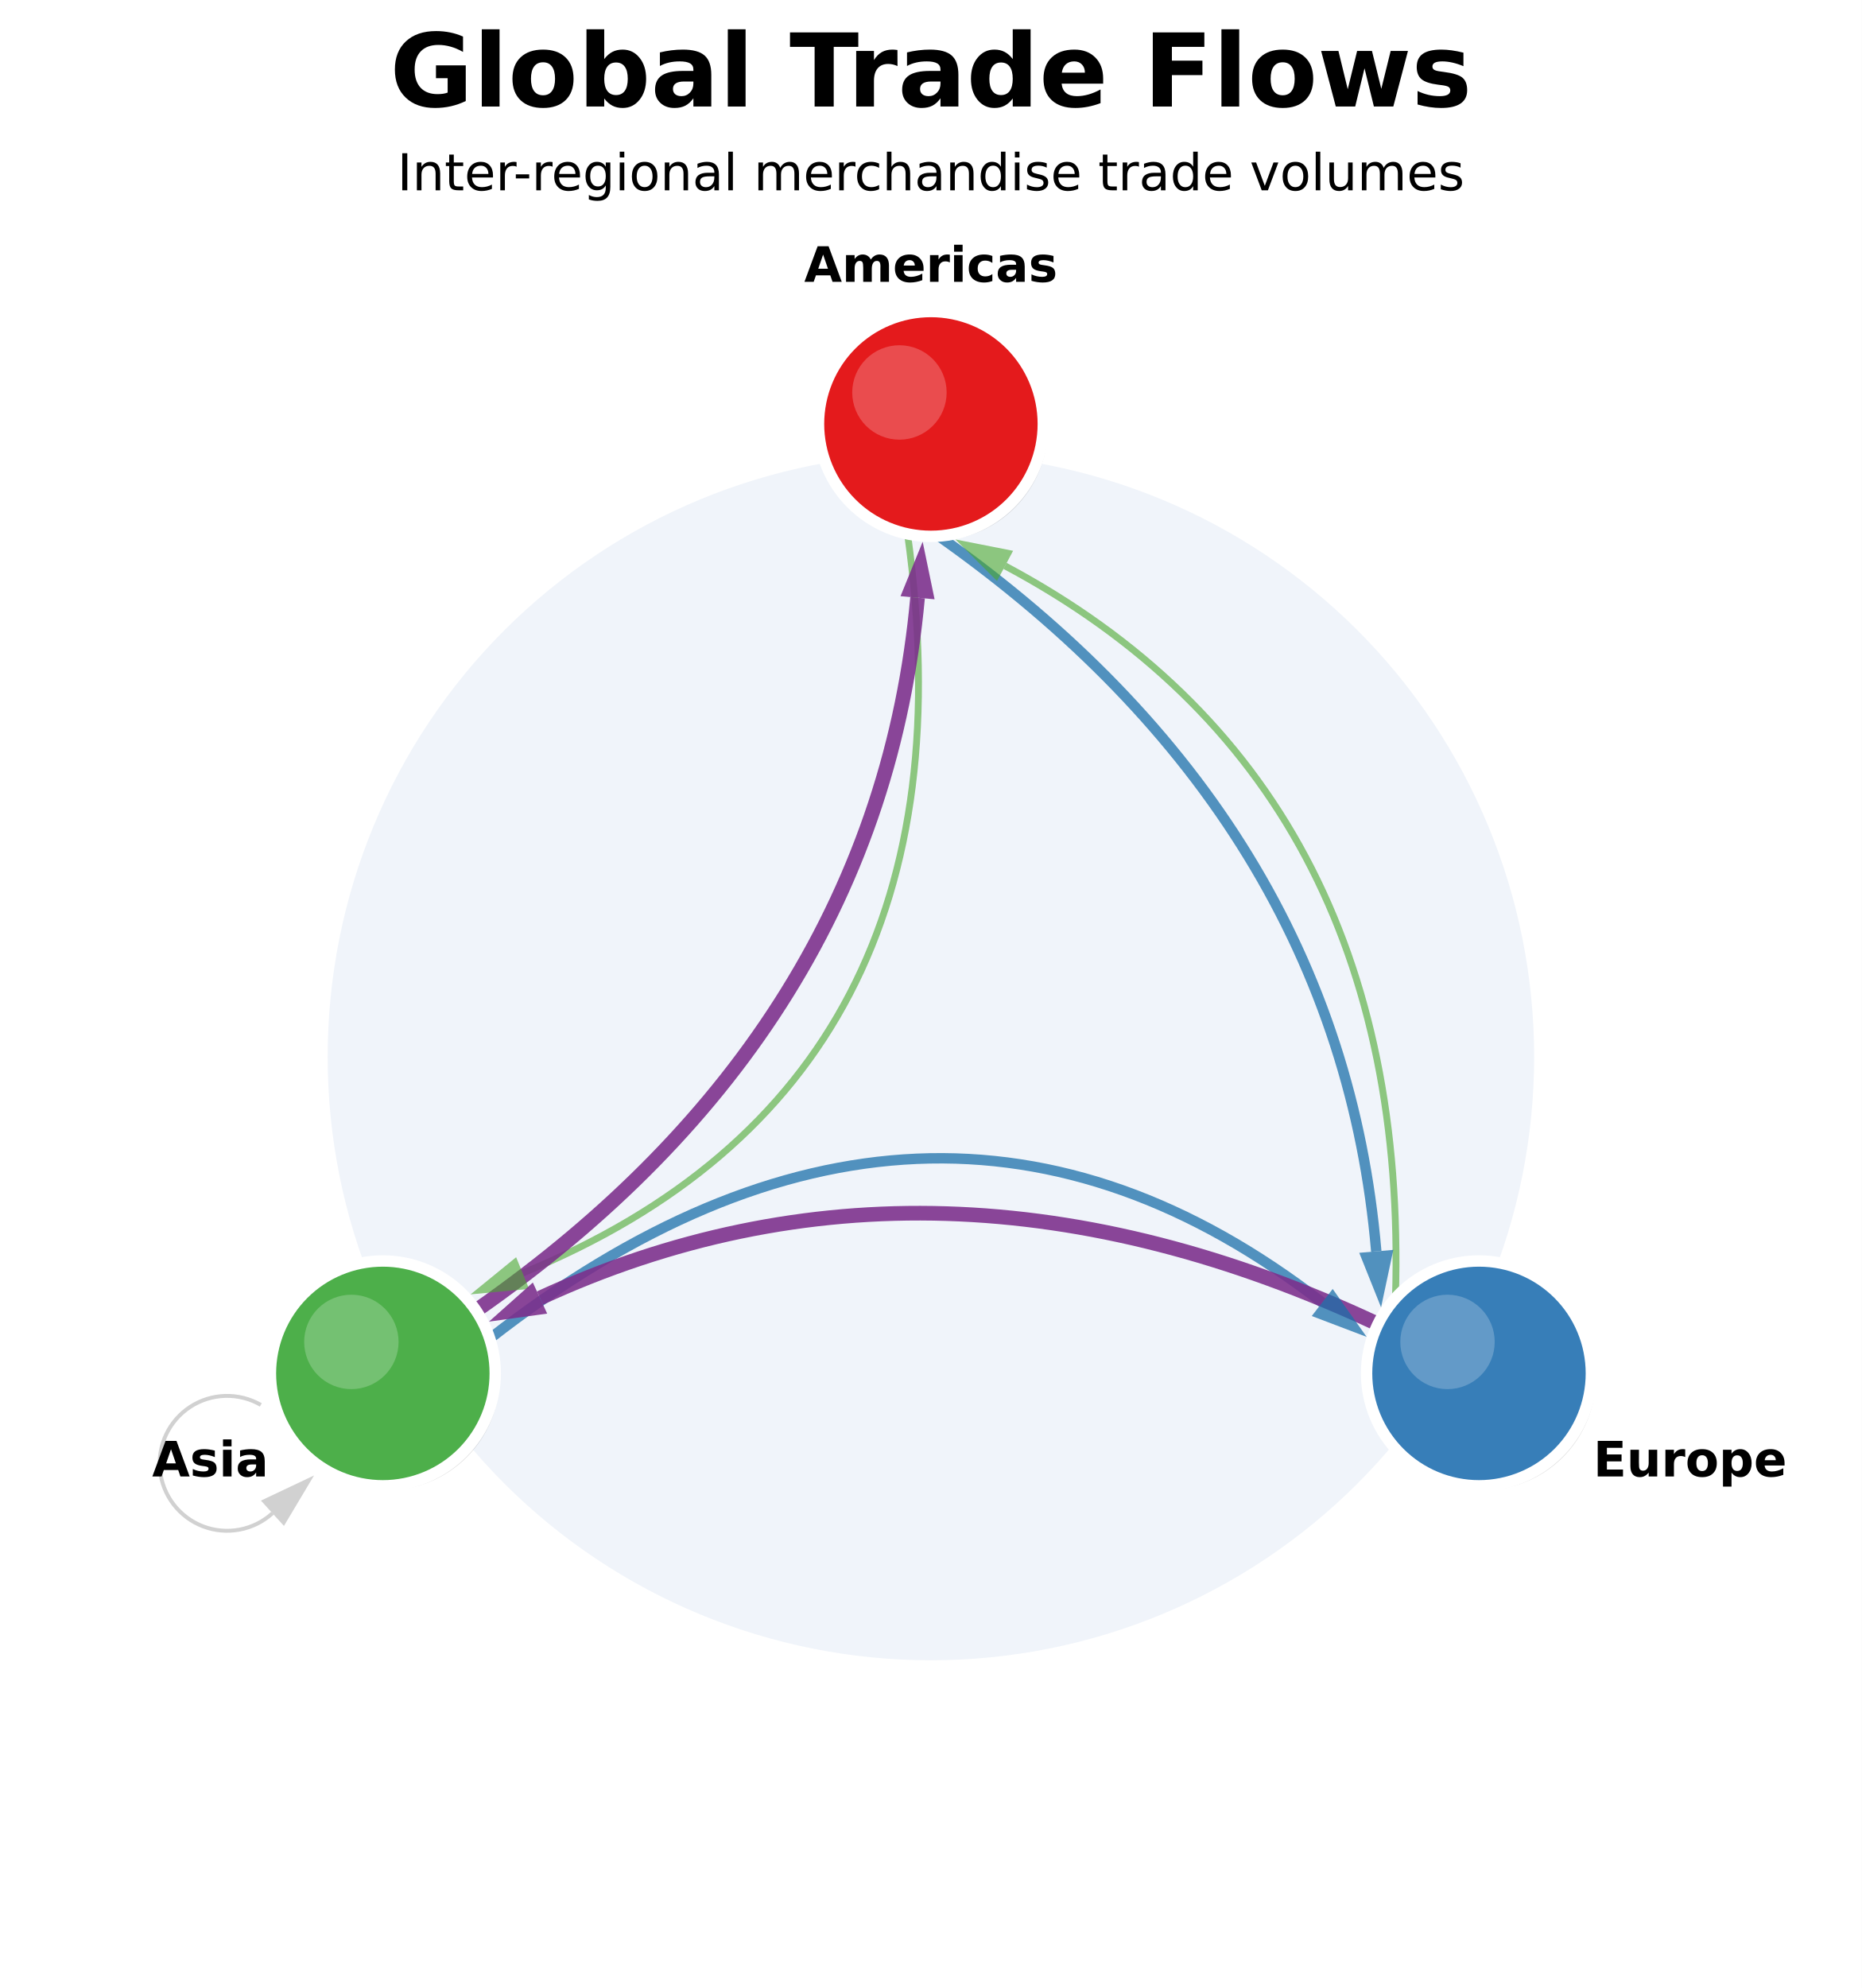
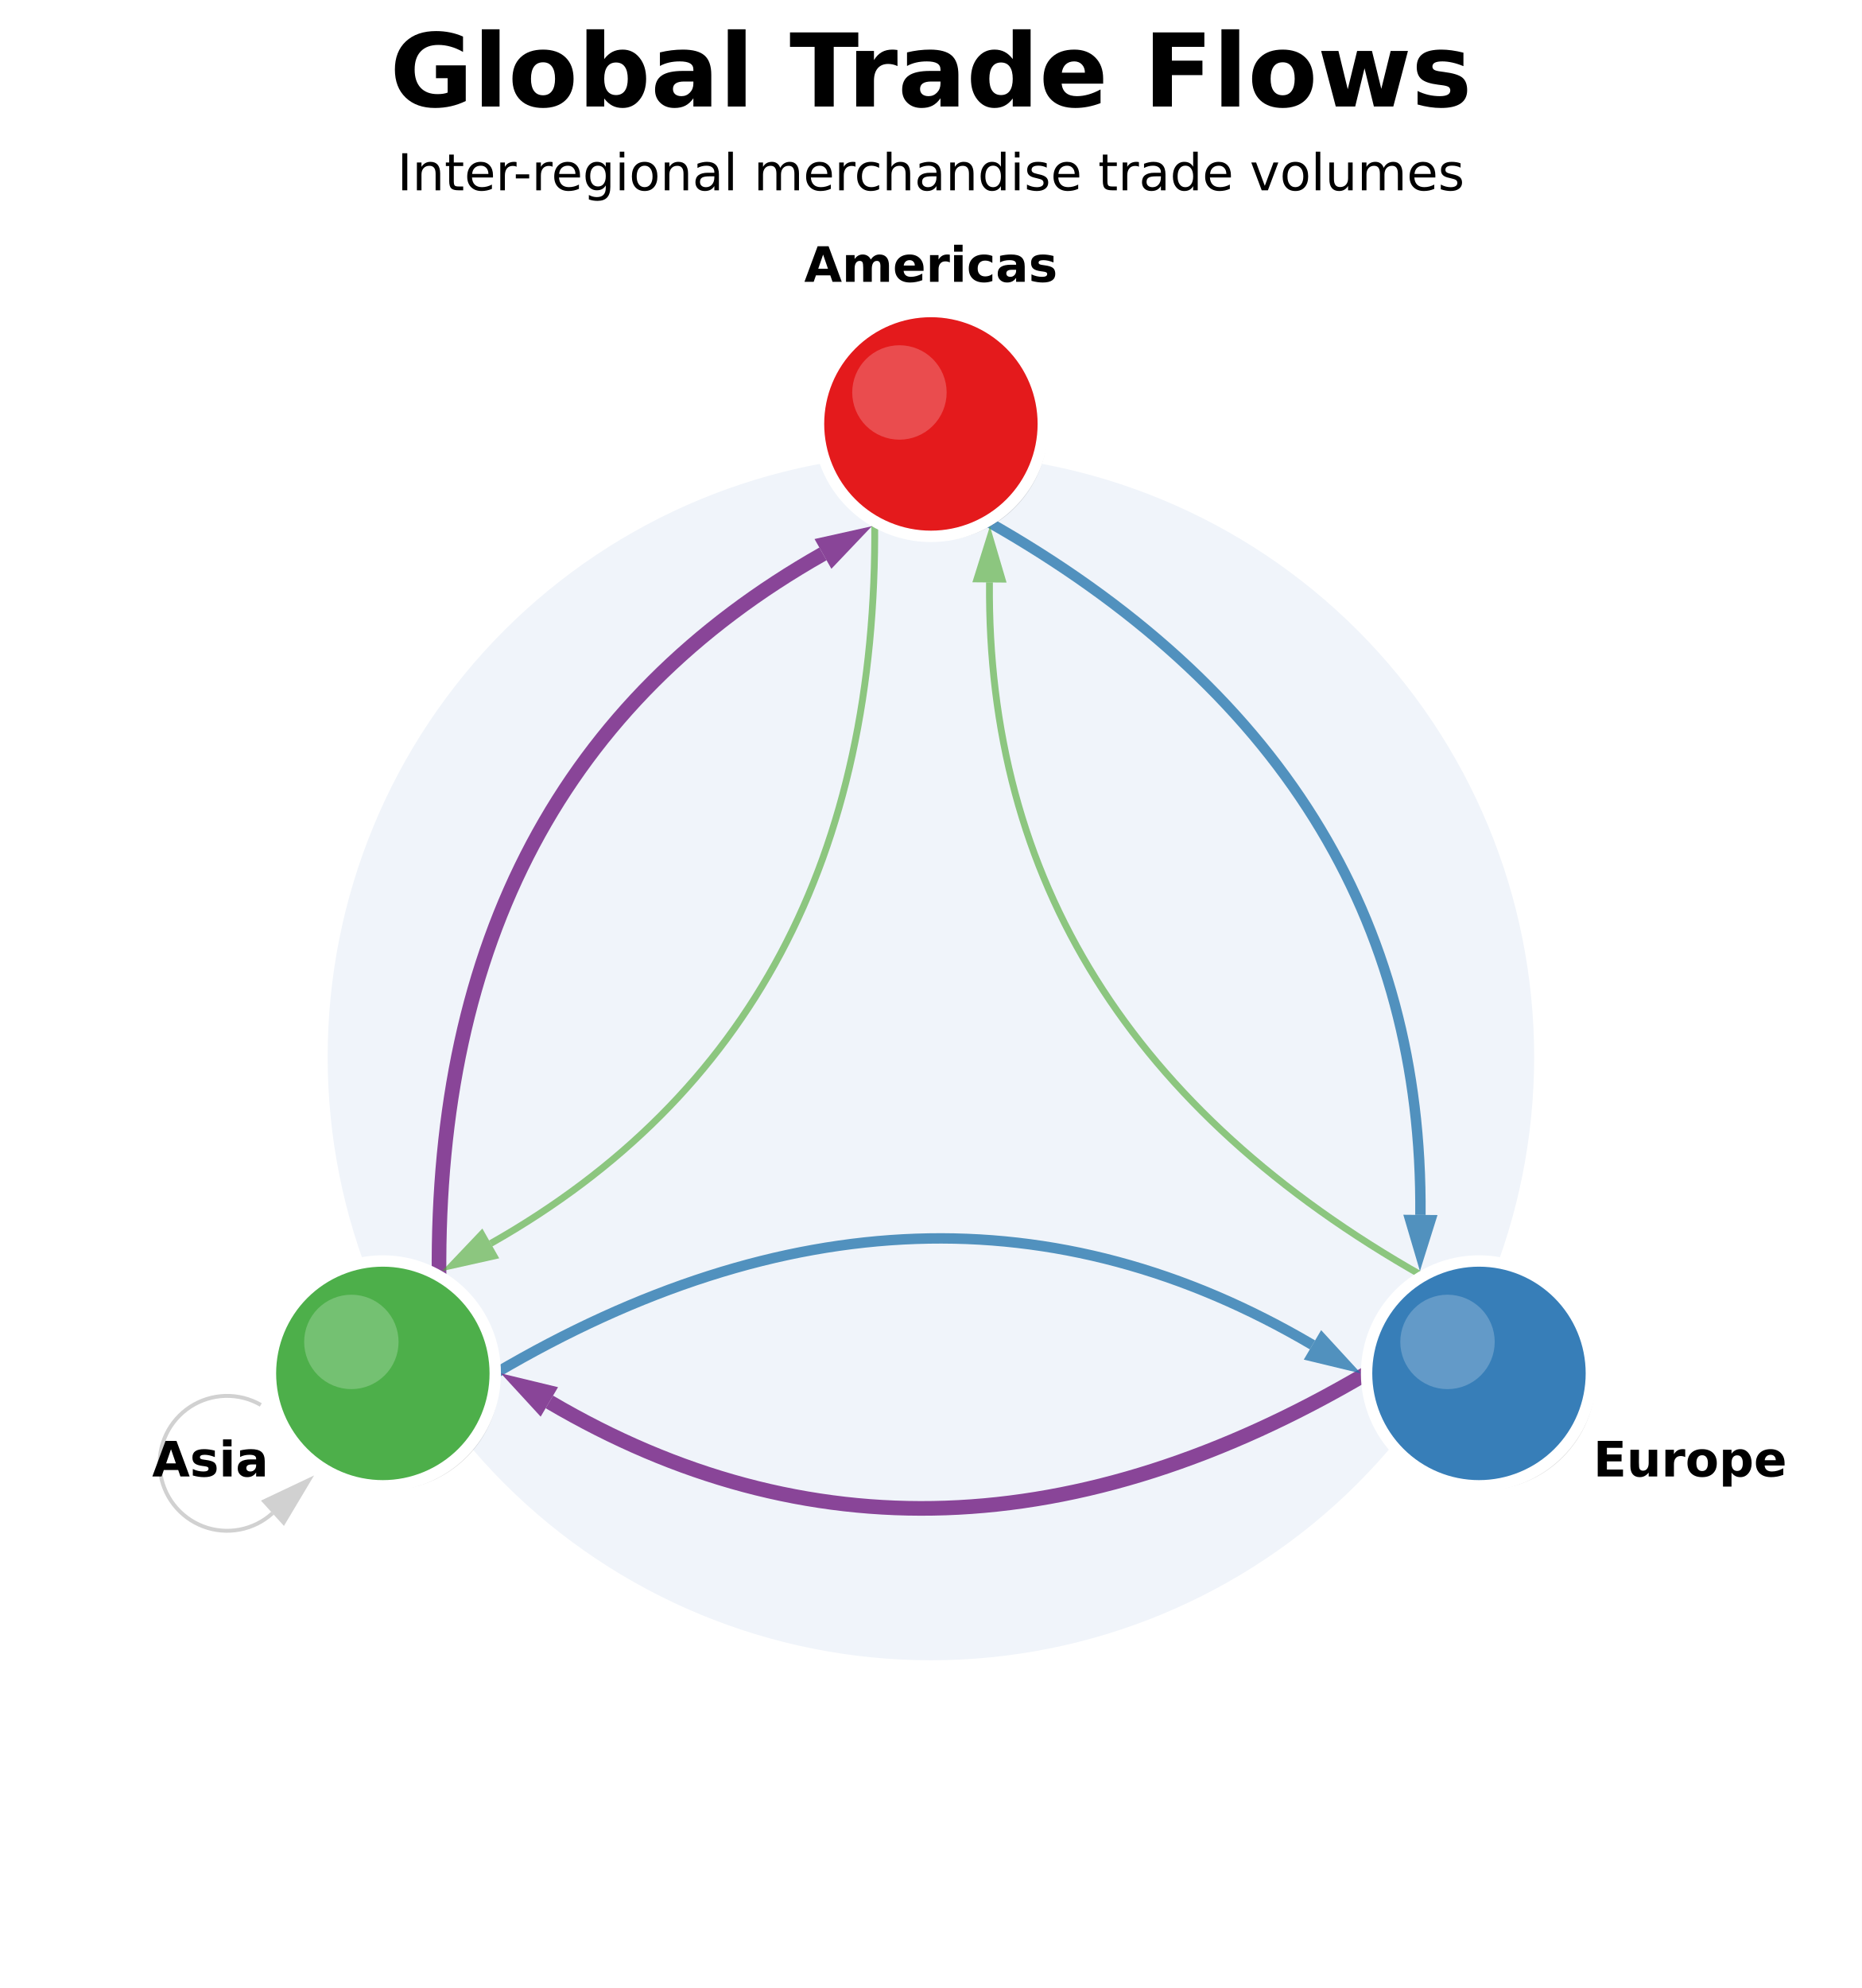
<svg xmlns="http://www.w3.org/2000/svg" xmlns:xlink="http://www.w3.org/1999/xlink" width="457.92pt" height="488.861pt" viewBox="0 0 457.92 488.861" version="1.1">
  <defs>
    <style type="text/css">*{stroke-linejoin: round; stroke-linecap: butt}</style>
  </defs>
  <g id="figure_1">
    <g id="patch_1">
      <path d="M 0 488.861  L 457.92 488.861  L 457.92 0  L 0 0  z " style="fill: #ffffff" />
    </g>
    <g id="axes_1">
      <g id="patch_2">
-         <path d="M 228.96 407.771  C 268.176 407.771 305.79 392.19 333.52 364.461  C 361.25 336.731 376.83 299.116 376.83 259.901  C 376.83 220.685 361.25 183.07 333.52 155.341  C 305.79 127.611 268.176 112.031 228.96 112.031  C 189.744 112.031 152.13 127.611 124.4 155.341  C 96.67 183.07 81.09 220.685 81.09 259.901  C 81.09 299.116 96.67 336.731 124.4 364.461  C 152.13 392.19 189.744 407.771 228.96 407.771  z " clip-path="url(#p1d2a68d2af)" style="fill: #f0f4fa; stroke: #f0f4fa; stroke-linejoin: miter" />
+         <path d="M 228.96 407.771  C 268.176 407.771 305.79 392.19 333.52 364.461  C 361.25 336.731 376.83 299.116 376.83 259.901  C 376.83 220.685 361.25 183.07 333.52 155.341  C 305.79 127.611 268.176 112.031 228.96 112.031  C 189.744 112.031 152.13 127.611 124.4 155.341  C 96.67 183.07 81.09 220.685 81.09 259.901  C 81.09 299.116 96.67 336.731 124.4 364.461  C 152.13 392.19 189.744 407.771 228.96 407.771  z " clip-path="url(#p58f96eb595)" style="fill: #f0f4fa; stroke: #f0f4fa; stroke-linejoin: miter" />
      </g>
      <g id="patch_3">
-         <path d="M 223.212 131.289  Q 242.137 266.545 128.537 313.055  " clip-path="url(#p1d2a68d2af)" style="fill: none; opacity: 0.6; stroke: #49a62d; stroke-width: 1.68; stroke-linejoin: miter" />
+         <path d="M 107.983 313.786  Q 106.927 190.253 202.408 136.21  " clip-path="url(#p58f96eb595)" style="fill: none; opacity: 0.88; stroke: #7b2d8b; stroke-width: 3.6; stroke-linejoin: miter" />
      </g>
      <g id="patch_4">
-         <path d="M 343.215 319.229  Q 347.041 192.34 247.198 139.157  " clip-path="url(#p1d2a68d2af)" style="fill: none; opacity: 0.6; stroke: #49a62d; stroke-width: 1.68; stroke-linejoin: miter" />
+         <path d="M 336.114 337.727  Q 229.66 400.409 135.117 344.74  " clip-path="url(#p58f96eb595)" style="fill: none; opacity: 0.88; stroke: #7b2d8b; stroke-width: 3.6; stroke-linejoin: miter" />
      </g>
      <g id="patch_5">
-         <path d="M 120.453 329.184  Q 228.126 245.167 325.204 320.292  " clip-path="url(#p1d2a68d2af)" style="fill: none; opacity: 0.74; stroke: #1a6fa8; stroke-width: 2.56; stroke-linejoin: miter" />
+         <path d="M 242.782 128.189  Q 350.293 189.04 349.355 298.751  " clip-path="url(#p58f96eb595)" style="fill: none; opacity: 0.74; stroke: #1a6fa8; stroke-width: 2.56; stroke-linejoin: miter" />
      </g>
      <g id="patch_6">
-         <path d="M 230.888 131.826  Q 329.38 201.361 338.499 307.713  " clip-path="url(#p1d2a68d2af)" style="fill: none; opacity: 0.74; stroke: #1a6fa8; stroke-width: 2.56; stroke-linejoin: miter" />
+         <path d="M 121.806 337.727  Q 228.26 275.045 322.803 330.714  " clip-path="url(#p58f96eb595)" style="fill: none; opacity: 0.74; stroke: #1a6fa8; stroke-width: 2.56; stroke-linejoin: miter" />
      </g>
      <g id="patch_7">
-         <path d="M 338.912 325.608  Q 229.732 274.466 132.816 319.202  " clip-path="url(#p1d2a68d2af)" style="fill: none; opacity: 0.88; stroke: #7b2d8b; stroke-width: 3.6; stroke-linejoin: miter" />
+         <path d="M 349.937 313.786  Q 242.426 252.935 243.364 143.224  " clip-path="url(#p58f96eb595)" style="fill: none; opacity: 0.6; stroke: #49a62d; stroke-width: 1.68; stroke-linejoin: miter" />
      </g>
      <g id="patch_8">
-         <path d="M 117.079 322.268  Q 215.96 253.286 225.676 146.987  " clip-path="url(#p1d2a68d2af)" style="fill: none; opacity: 0.88; stroke: #7b2d8b; stroke-width: 3.6; stroke-linejoin: miter" />
+         <path d="M 215.138 128.189  Q 216.194 251.722 120.713 305.765  " clip-path="url(#p58f96eb595)" style="fill: none; opacity: 0.6; stroke: #49a62d; stroke-width: 1.68; stroke-linejoin: miter" />
      </g>
      <g id="patch_9">
-         <path d="M 230.042 132.975  C 237.373 132.975 244.405 130.062 249.59 124.878  C 254.774 119.693 257.687 112.661 257.687 105.33  C 257.687 97.998 254.774 90.966 249.59 85.782  C 244.405 80.598 237.373 77.685 230.042 77.685  C 222.71 77.685 215.678 80.598 210.494 85.782  C 205.31 90.966 202.397 97.998 202.397 105.33  C 202.397 112.661 205.31 119.693 210.494 124.878  C 215.678 130.062 222.71 132.975 230.042 132.975  z " clip-path="url(#p1d2a68d2af)" style="fill-opacity: 0.133" />
+         <path d="M 230.042 132.975  C 237.373 132.975 244.405 130.062 249.59 124.878  C 254.774 119.693 257.687 112.661 257.687 105.33  C 257.687 97.998 254.774 90.966 249.59 85.782  C 244.405 80.598 237.373 77.685 230.042 77.685  C 222.71 77.685 215.678 80.598 210.494 85.782  C 205.31 90.966 202.397 97.998 202.397 105.33  C 202.397 112.661 205.31 119.693 210.494 124.878  C 215.678 130.062 222.71 132.975 230.042 132.975  z " clip-path="url(#p58f96eb595)" style="fill-opacity: 0.133" />
      </g>
      <g id="patch_10">
-         <path d="M 364.841 366.454  C 372.172 366.454 379.205 363.541 384.389 358.357  C 389.573 353.172 392.486 346.14 392.486 338.809  C 392.486 331.477 389.573 324.445 384.389 319.261  C 379.205 314.077 372.172 311.164 364.841 311.164  C 357.509 311.164 350.477 314.077 345.293 319.261  C 340.109 324.445 337.196 331.477 337.196 338.809  C 337.196 346.14 340.109 353.172 345.293 358.357  C 350.477 363.541 357.509 366.454 364.841 366.454  z " clip-path="url(#p1d2a68d2af)" style="fill-opacity: 0.133" />
+         <path d="M 364.841 366.454  C 372.172 366.454 379.205 363.541 384.389 358.357  C 389.573 353.172 392.486 346.14 392.486 338.809  C 392.486 331.477 389.573 324.445 384.389 319.261  C 379.205 314.077 372.172 311.164 364.841 311.164  C 357.509 311.164 350.477 314.077 345.293 319.261  C 340.109 324.445 337.196 331.477 337.196 338.809  C 337.196 346.14 340.109 353.172 345.293 358.357  C 350.477 363.541 357.509 366.454 364.841 366.454  z " clip-path="url(#p58f96eb595)" style="fill-opacity: 0.133" />
      </g>
      <g id="patch_11">
-         <path d="M 95.243 366.454  C 102.574 366.454 109.606 363.541 114.79 358.357  C 119.975 353.172 122.887 346.14 122.887 338.809  C 122.887 331.477 119.975 324.445 114.79 319.261  C 109.606 314.077 102.574 311.164 95.243 311.164  C 87.911 311.164 80.879 314.077 75.695 319.261  C 70.511 324.445 67.598 331.477 67.598 338.809  C 67.598 346.14 70.511 353.172 75.695 358.357  C 80.879 363.541 87.911 366.454 95.243 366.454  z " clip-path="url(#p1d2a68d2af)" style="fill-opacity: 0.133" />
+         <path d="M 95.243 366.454  C 102.574 366.454 109.606 363.541 114.79 358.357  C 119.975 353.172 122.887 346.14 122.887 338.809  C 122.887 331.477 119.975 324.445 114.79 319.261  C 109.606 314.077 102.574 311.164 95.243 311.164  C 87.911 311.164 80.879 314.077 75.695 319.261  C 70.511 324.445 67.598 331.477 67.598 338.809  C 67.598 346.14 70.511 353.172 75.695 358.357  C 80.879 363.541 87.911 366.454 95.243 366.454  z " clip-path="url(#p58f96eb595)" style="fill-opacity: 0.133" />
      </g>
      <g id="patch_12">
-         <path d="M 228.96 131.893  C 236.292 131.893 243.324 128.98 248.508 123.796  C 253.692 118.612 256.605 111.58 256.605 104.248  C 256.605 96.916 253.692 89.884 248.508 84.7  C 243.324 79.516 236.292 76.603 228.96 76.603  C 221.628 76.603 214.596 79.516 209.412 84.7  C 204.228 89.884 201.315 96.916 201.315 104.248  C 201.315 111.58 204.228 118.612 209.412 123.796  C 214.596 128.98 221.628 131.893 228.96 131.893  z " clip-path="url(#p1d2a68d2af)" style="fill: #e41a1c; stroke: #ffffff; stroke-width: 2.8; stroke-linejoin: miter" />
+         <path d="M 228.96 131.893  C 236.292 131.893 243.324 128.98 248.508 123.796  C 253.692 118.612 256.605 111.58 256.605 104.248  C 256.605 96.916 253.692 89.884 248.508 84.7  C 243.324 79.516 236.292 76.603 228.96 76.603  C 221.628 76.603 214.596 79.516 209.412 84.7  C 204.228 89.884 201.315 96.916 201.315 104.248  C 201.315 111.58 204.228 118.612 209.412 123.796  C 214.596 128.98 221.628 131.893 228.96 131.893  z " clip-path="url(#p58f96eb595)" style="fill: #e41a1c; stroke: #ffffff; stroke-width: 2.8; stroke-linejoin: miter" />
      </g>
      <g id="patch_13">
-         <path d="M 363.759 365.372  C 371.091 365.372 378.123 362.459 383.307 357.275  C 388.491 352.091 391.404 345.059 391.404 337.727  C 391.404 330.396 388.491 323.363 383.307 318.179  C 378.123 312.995 371.091 310.082 363.759 310.082  C 356.428 310.082 349.395 312.995 344.211 318.179  C 339.027 323.363 336.114 330.396 336.114 337.727  C 336.114 345.059 339.027 352.091 344.211 357.275  C 349.395 362.459 356.428 365.372 363.759 365.372  z " clip-path="url(#p1d2a68d2af)" style="fill: #377eb8; stroke: #ffffff; stroke-width: 2.8; stroke-linejoin: miter" />
+         <path d="M 363.759 365.372  C 371.091 365.372 378.123 362.459 383.307 357.275  C 388.491 352.091 391.404 345.059 391.404 337.727  C 391.404 330.396 388.491 323.363 383.307 318.179  C 378.123 312.995 371.091 310.082 363.759 310.082  C 356.428 310.082 349.395 312.995 344.211 318.179  C 339.027 323.363 336.114 330.396 336.114 337.727  C 336.114 345.059 339.027 352.091 344.211 357.275  C 349.395 362.459 356.428 365.372 363.759 365.372  z " clip-path="url(#p58f96eb595)" style="fill: #377eb8; stroke: #ffffff; stroke-width: 2.8; stroke-linejoin: miter" />
      </g>
      <g id="patch_14">
-         <path d="M 94.161 365.372  C 101.492 365.372 108.525 362.459 113.709 357.275  C 118.893 352.091 121.806 345.059 121.806 337.727  C 121.806 330.396 118.893 323.363 113.709 318.179  C 108.525 312.995 101.492 310.082 94.161 310.082  C 86.829 310.082 79.797 312.995 74.613 318.179  C 69.429 323.363 66.516 330.396 66.516 337.727  C 66.516 345.059 69.429 352.091 74.613 357.275  C 79.797 362.459 86.829 365.372 94.161 365.372  z " clip-path="url(#p1d2a68d2af)" style="fill: #4daf4a; stroke: #ffffff; stroke-width: 2.8; stroke-linejoin: miter" />
+         <path d="M 94.161 365.372  C 101.492 365.372 108.525 362.459 113.709 357.275  C 118.893 352.091 121.806 345.059 121.806 337.727  C 121.806 330.396 118.893 323.363 113.709 318.179  C 108.525 312.995 101.492 310.082 94.161 310.082  C 86.829 310.082 79.797 312.995 74.613 318.179  C 69.429 323.363 66.516 330.396 66.516 337.727  C 66.516 345.059 69.429 352.091 74.613 357.275  C 79.797 362.459 86.829 365.372 94.161 365.372  z " clip-path="url(#p58f96eb595)" style="fill: #4daf4a; stroke: #ffffff; stroke-width: 2.8; stroke-linejoin: miter" />
      </g>
      <g id="text_1">
        <g transform="translate(97.71488 46.7957) scale(0.125 -0.125)">
          <defs>
            <path id="DejaVuSans-49" d="M 628 4666  L 1259 4666  L 1259 0  L 628 0  L 628 4666  z " transform="scale(0.015625)" />
            <path id="DejaVuSans-6e" d="M 3513 2113  L 3513 0  L 2938 0  L 2938 2094  Q 2938 2591 2744 2837  Q 2550 3084 2163 3084  Q 1697 3084 1428 2787  Q 1159 2491 1159 1978  L 1159 0  L 581 0  L 581 3500  L 1159 3500  L 1159 2956  Q 1366 3272 1645 3428  Q 1925 3584 2291 3584  Q 2894 3584 3203 3211  Q 3513 2838 3513 2113  z " transform="scale(0.015625)" />
            <path id="DejaVuSans-74" d="M 1172 4494  L 1172 3500  L 2356 3500  L 2356 3053  L 1172 3053  L 1172 1153  Q 1172 725 1289 603  Q 1406 481 1766 481  L 2356 481  L 2356 0  L 1766 0  Q 1100 0 847 248  Q 594 497 594 1153  L 594 3053  L 172 3053  L 172 3500  L 594 3500  L 594 4494  L 1172 4494  z " transform="scale(0.015625)" />
            <path id="DejaVuSans-65" d="M 3597 1894  L 3597 1613  L 953 1613  Q 991 1019 1311 708  Q 1631 397 2203 397  Q 2534 397 2845 478  Q 3156 559 3463 722  L 3463 178  Q 3153 47 2828 -22  Q 2503 -91 2169 -91  Q 1331 -91 842 396  Q 353 884 353 1716  Q 353 2575 817 3079  Q 1281 3584 2069 3584  Q 2775 3584 3186 3129  Q 3597 2675 3597 1894  z M 3022 2063  Q 3016 2534 2758 2815  Q 2500 3097 2075 3097  Q 1594 3097 1305 2825  Q 1016 2553 972 2059  L 3022 2063  z " transform="scale(0.015625)" />
            <path id="DejaVuSans-72" d="M 2631 2963  Q 2534 3019 2420 3045  Q 2306 3072 2169 3072  Q 1681 3072 1420 2755  Q 1159 2438 1159 1844  L 1159 0  L 581 0  L 581 3500  L 1159 3500  L 1159 2956  Q 1341 3275 1631 3429  Q 1922 3584 2338 3584  Q 2397 3584 2469 3576  Q 2541 3569 2628 3553  L 2631 2963  z " transform="scale(0.015625)" />
            <path id="DejaVuSans-2d" d="M 313 2009  L 1997 2009  L 1997 1497  L 313 1497  L 313 2009  z " transform="scale(0.015625)" />
            <path id="DejaVuSans-67" d="M 2906 1791  Q 2906 2416 2648 2759  Q 2391 3103 1925 3103  Q 1463 3103 1205 2759  Q 947 2416 947 1791  Q 947 1169 1205 825  Q 1463 481 1925 481  Q 2391 481 2648 825  Q 2906 1169 2906 1791  z M 3481 434  Q 3481 -459 3084 -895  Q 2688 -1331 1869 -1331  Q 1566 -1331 1297 -1286  Q 1028 -1241 775 -1147  L 775 -588  Q 1028 -725 1275 -790  Q 1522 -856 1778 -856  Q 2344 -856 2625 -561  Q 2906 -266 2906 331  L 2906 616  Q 2728 306 2450 153  Q 2172 0 1784 0  Q 1141 0 747 490  Q 353 981 353 1791  Q 353 2603 747 3093  Q 1141 3584 1784 3584  Q 2172 3584 2450 3431  Q 2728 3278 2906 2969  L 2906 3500  L 3481 3500  L 3481 434  z " transform="scale(0.015625)" />
            <path id="DejaVuSans-69" d="M 603 3500  L 1178 3500  L 1178 0  L 603 0  L 603 3500  z M 603 4863  L 1178 4863  L 1178 4134  L 603 4134  L 603 4863  z " transform="scale(0.015625)" />
            <path id="DejaVuSans-6f" d="M 1959 3097  Q 1497 3097 1228 2736  Q 959 2375 959 1747  Q 959 1119 1226 758  Q 1494 397 1959 397  Q 2419 397 2687 759  Q 2956 1122 2956 1747  Q 2956 2369 2687 2733  Q 2419 3097 1959 3097  z M 1959 3584  Q 2709 3584 3137 3096  Q 3566 2609 3566 1747  Q 3566 888 3137 398  Q 2709 -91 1959 -91  Q 1206 -91 779 398  Q 353 888 353 1747  Q 353 2609 779 3096  Q 1206 3584 1959 3584  z " transform="scale(0.015625)" />
            <path id="DejaVuSans-61" d="M 2194 1759  Q 1497 1759 1228 1600  Q 959 1441 959 1056  Q 959 750 1161 570  Q 1363 391 1709 391  Q 2188 391 2477 730  Q 2766 1069 2766 1631  L 2766 1759  L 2194 1759  z M 3341 1997  L 3341 0  L 2766 0  L 2766 531  Q 2569 213 2275 61  Q 1981 -91 1556 -91  Q 1019 -91 701 211  Q 384 513 384 1019  Q 384 1609 779 1909  Q 1175 2209 1959 2209  L 2766 2209  L 2766 2266  Q 2766 2663 2505 2880  Q 2244 3097 1772 3097  Q 1472 3097 1187 3025  Q 903 2953 641 2809  L 641 3341  Q 956 3463 1253 3523  Q 1550 3584 1831 3584  Q 2591 3584 2966 3190  Q 3341 2797 3341 1997  z " transform="scale(0.015625)" />
            <path id="DejaVuSans-6c" d="M 603 4863  L 1178 4863  L 1178 0  L 603 0  L 603 4863  z " transform="scale(0.015625)" />
            <path id="DejaVuSans-20" transform="scale(0.015625)" />
            <path id="DejaVuSans-6d" d="M 3328 2828  Q 3544 3216 3844 3400  Q 4144 3584 4550 3584  Q 5097 3584 5394 3201  Q 5691 2819 5691 2113  L 5691 0  L 5113 0  L 5113 2094  Q 5113 2597 4934 2840  Q 4756 3084 4391 3084  Q 3944 3084 3684 2787  Q 3425 2491 3425 1978  L 3425 0  L 2847 0  L 2847 2094  Q 2847 2600 2669 2842  Q 2491 3084 2119 3084  Q 1678 3084 1418 2786  Q 1159 2488 1159 1978  L 1159 0  L 581 0  L 581 3500  L 1159 3500  L 1159 2956  Q 1356 3278 1631 3431  Q 1906 3584 2284 3584  Q 2666 3584 2933 3390  Q 3200 3197 3328 2828  z " transform="scale(0.015625)" />
            <path id="DejaVuSans-63" d="M 3122 3366  L 3122 2828  Q 2878 2963 2633 3030  Q 2388 3097 2138 3097  Q 1578 3097 1268 2742  Q 959 2388 959 1747  Q 959 1106 1268 751  Q 1578 397 2138 397  Q 2388 397 2633 464  Q 2878 531 3122 666  L 3122 134  Q 2881 22 2623 -34  Q 2366 -91 2075 -91  Q 1284 -91 818 406  Q 353 903 353 1747  Q 353 2603 823 3093  Q 1294 3584 2113 3584  Q 2378 3584 2631 3529  Q 2884 3475 3122 3366  z " transform="scale(0.015625)" />
            <path id="DejaVuSans-68" d="M 3513 2113  L 3513 0  L 2938 0  L 2938 2094  Q 2938 2591 2744 2837  Q 2550 3084 2163 3084  Q 1697 3084 1428 2787  Q 1159 2491 1159 1978  L 1159 0  L 581 0  L 581 4863  L 1159 4863  L 1159 2956  Q 1366 3272 1645 3428  Q 1925 3584 2291 3584  Q 2894 3584 3203 3211  Q 3513 2838 3513 2113  z " transform="scale(0.015625)" />
            <path id="DejaVuSans-64" d="M 2906 2969  L 2906 4863  L 3481 4863  L 3481 0  L 2906 0  L 2906 525  Q 2725 213 2448 61  Q 2172 -91 1784 -91  Q 1150 -91 751 415  Q 353 922 353 1747  Q 353 2572 751 3078  Q 1150 3584 1784 3584  Q 2172 3584 2448 3432  Q 2725 3281 2906 2969  z M 947 1747  Q 947 1113 1208 752  Q 1469 391 1925 391  Q 2381 391 2643 752  Q 2906 1113 2906 1747  Q 2906 2381 2643 2742  Q 2381 3103 1925 3103  Q 1469 3103 1208 2742  Q 947 2381 947 1747  z " transform="scale(0.015625)" />
            <path id="DejaVuSans-73" d="M 2834 3397  L 2834 2853  Q 2591 2978 2328 3040  Q 2066 3103 1784 3103  Q 1356 3103 1142 2972  Q 928 2841 928 2578  Q 928 2378 1081 2264  Q 1234 2150 1697 2047  L 1894 2003  Q 2506 1872 2764 1633  Q 3022 1394 3022 966  Q 3022 478 2636 193  Q 2250 -91 1575 -91  Q 1294 -91 989 -36  Q 684 19 347 128  L 347 722  Q 666 556 975 473  Q 1284 391 1588 391  Q 1994 391 2212 530  Q 2431 669 2431 922  Q 2431 1156 2273 1281  Q 2116 1406 1581 1522  L 1381 1569  Q 847 1681 609 1914  Q 372 2147 372 2553  Q 372 3047 722 3315  Q 1072 3584 1716 3584  Q 2034 3584 2315 3537  Q 2597 3491 2834 3397  z " transform="scale(0.015625)" />
            <path id="DejaVuSans-76" d="M 191 3500  L 800 3500  L 1894 563  L 2988 3500  L 3597 3500  L 2284 0  L 1503 0  L 191 3500  z " transform="scale(0.015625)" />
            <path id="DejaVuSans-75" d="M 544 1381  L 544 3500  L 1119 3500  L 1119 1403  Q 1119 906 1312 657  Q 1506 409 1894 409  Q 2359 409 2629 706  Q 2900 1003 2900 1516  L 2900 3500  L 3475 3500  L 3475 0  L 2900 0  L 2900 538  Q 2691 219 2414 64  Q 2138 -91 1772 -91  Q 1169 -91 856 284  Q 544 659 544 1381  z M 1991 3584  L 1991 3584  z " transform="scale(0.015625)" />
          </defs>
          <use xlink:href="#DejaVuSans-49" />
          <use xlink:href="#DejaVuSans-6e" x="29.492" />
          <use xlink:href="#DejaVuSans-74" x="92.871" />
          <use xlink:href="#DejaVuSans-65" x="132.08" />
          <use xlink:href="#DejaVuSans-72" x="193.604" />
          <use xlink:href="#DejaVuSans-2d" x="228.342" />
          <use xlink:href="#DejaVuSans-72" x="264.426" />
          <use xlink:href="#DejaVuSans-65" x="303.289" />
          <use xlink:href="#DejaVuSans-67" x="364.812" />
          <use xlink:href="#DejaVuSans-69" x="428.289" />
          <use xlink:href="#DejaVuSans-6f" x="456.072" />
          <use xlink:href="#DejaVuSans-6e" x="517.254" />
          <use xlink:href="#DejaVuSans-61" x="580.633" />
          <use xlink:href="#DejaVuSans-6c" x="641.912" />
          <use xlink:href="#DejaVuSans-20" x="669.695" />
          <use xlink:href="#DejaVuSans-6d" x="701.482" />
          <use xlink:href="#DejaVuSans-65" x="798.895" />
          <use xlink:href="#DejaVuSans-72" x="860.418" />
          <use xlink:href="#DejaVuSans-63" x="899.281" />
          <use xlink:href="#DejaVuSans-68" x="954.262" />
          <use xlink:href="#DejaVuSans-61" x="1017.641" />
          <use xlink:href="#DejaVuSans-6e" x="1078.92" />
          <use xlink:href="#DejaVuSans-64" x="1142.299" />
          <use xlink:href="#DejaVuSans-69" x="1205.775" />
          <use xlink:href="#DejaVuSans-73" x="1233.559" />
          <use xlink:href="#DejaVuSans-65" x="1285.658" />
          <use xlink:href="#DejaVuSans-20" x="1347.182" />
          <use xlink:href="#DejaVuSans-74" x="1378.969" />
          <use xlink:href="#DejaVuSans-72" x="1418.178" />
          <use xlink:href="#DejaVuSans-61" x="1459.291" />
          <use xlink:href="#DejaVuSans-64" x="1520.57" />
          <use xlink:href="#DejaVuSans-65" x="1584.047" />
          <use xlink:href="#DejaVuSans-20" x="1645.57" />
          <use xlink:href="#DejaVuSans-76" x="1677.357" />
          <use xlink:href="#DejaVuSans-6f" x="1736.537" />
          <use xlink:href="#DejaVuSans-6c" x="1797.719" />
          <use xlink:href="#DejaVuSans-75" x="1825.502" />
          <use xlink:href="#DejaVuSans-6d" x="1888.881" />
          <use xlink:href="#DejaVuSans-65" x="1986.293" />
          <use xlink:href="#DejaVuSans-73" x="2047.816" />
        </g>
      </g>
      <g id="text_2">
        <g transform="translate(95.87797 26.19609) scale(0.25 -0.25)">
          <defs>
            <path id="DejaVuSans-Bold-47" d="M 4781 347  Q 4331 128 3847 18  Q 3363 -91 2847 -91  Q 1681 -91 1000 561  Q 319 1213 319 2328  Q 319 3456 1012 4103  Q 1706 4750 2913 4750  Q 3378 4750 3804 4662  Q 4231 4575 4609 4403  L 4609 3438  Q 4219 3659 3833 3768  Q 3447 3878 3059 3878  Q 2341 3878 1952 3476  Q 1563 3075 1563 2328  Q 1563 1588 1938 1184  Q 2313 781 3003 781  Q 3191 781 3352 804  Q 3513 828 3641 878  L 3641 1784  L 2906 1784  L 2906 2591  L 4781 2591  L 4781 347  z " transform="scale(0.015625)" />
            <path id="DejaVuSans-Bold-6c" d="M 538 4863  L 1656 4863  L 1656 0  L 538 0  L 538 4863  z " transform="scale(0.015625)" />
            <path id="DejaVuSans-Bold-6f" d="M 2203 2784  Q 1831 2784 1636 2517  Q 1441 2250 1441 1747  Q 1441 1244 1636 976  Q 1831 709 2203 709  Q 2569 709 2762 976  Q 2956 1244 2956 1747  Q 2956 2250 2762 2517  Q 2569 2784 2203 2784  z M 2203 3584  Q 3106 3584 3614 3096  Q 4122 2609 4122 1747  Q 4122 884 3614 396  Q 3106 -91 2203 -91  Q 1297 -91 786 396  Q 275 884 275 1747  Q 275 2609 786 3096  Q 1297 3584 2203 3584  z " transform="scale(0.015625)" />
            <path id="DejaVuSans-Bold-62" d="M 2400 722  Q 2759 722 2948 984  Q 3138 1247 3138 1747  Q 3138 2247 2948 2509  Q 2759 2772 2400 2772  Q 2041 2772 1848 2508  Q 1656 2244 1656 1747  Q 1656 1250 1848 986  Q 2041 722 2400 722  z M 1656 2988  Q 1888 3294 2169 3439  Q 2450 3584 2816 3584  Q 3463 3584 3878 3070  Q 4294 2556 4294 1747  Q 4294 938 3878 423  Q 3463 -91 2816 -91  Q 2450 -91 2169 54  Q 1888 200 1656 506  L 1656 0  L 538 0  L 538 4863  L 1656 4863  L 1656 2988  z " transform="scale(0.015625)" />
            <path id="DejaVuSans-Bold-61" d="M 2106 1575  Q 1756 1575 1579 1456  Q 1403 1338 1403 1106  Q 1403 894 1545 773  Q 1688 653 1941 653  Q 2256 653 2472 879  Q 2688 1106 2688 1447  L 2688 1575  L 2106 1575  z M 3816 1997  L 3816 0  L 2688 0  L 2688 519  Q 2463 200 2181 54  Q 1900 -91 1497 -91  Q 953 -91 614 226  Q 275 544 275 1050  Q 275 1666 698 1953  Q 1122 2241 2028 2241  L 2688 2241  L 2688 2328  Q 2688 2594 2478 2717  Q 2269 2841 1825 2841  Q 1466 2841 1156 2769  Q 847 2697 581 2553  L 581 3406  Q 941 3494 1303 3539  Q 1666 3584 2028 3584  Q 2975 3584 3395 3211  Q 3816 2838 3816 1997  z " transform="scale(0.015625)" />
            <path id="DejaVuSans-Bold-20" transform="scale(0.015625)" />
            <path id="DejaVuSans-Bold-54" d="M 31 4666  L 4331 4666  L 4331 3756  L 2784 3756  L 2784 0  L 1581 0  L 1581 3756  L 31 3756  L 31 4666  z " transform="scale(0.015625)" />
            <path id="DejaVuSans-Bold-72" d="M 3138 2547  Q 2991 2616 2845 2648  Q 2700 2681 2553 2681  Q 2122 2681 1889 2404  Q 1656 2128 1656 1613  L 1656 0  L 538 0  L 538 3500  L 1656 3500  L 1656 2925  Q 1872 3269 2151 3426  Q 2431 3584 2822 3584  Q 2878 3584 2943 3579  Q 3009 3575 3134 3559  L 3138 2547  z " transform="scale(0.015625)" />
            <path id="DejaVuSans-Bold-64" d="M 2919 2988  L 2919 4863  L 4044 4863  L 4044 0  L 2919 0  L 2919 506  Q 2688 197 2409 53  Q 2131 -91 1766 -91  Q 1119 -91 703 423  Q 288 938 288 1747  Q 288 2556 703 3070  Q 1119 3584 1766 3584  Q 2128 3584 2408 3439  Q 2688 3294 2919 2988  z M 2181 722  Q 2541 722 2730 984  Q 2919 1247 2919 1747  Q 2919 2247 2730 2509  Q 2541 2772 2181 2772  Q 1825 2772 1636 2509  Q 1447 2247 1447 1747  Q 1447 1247 1636 984  Q 1825 722 2181 722  z " transform="scale(0.015625)" />
            <path id="DejaVuSans-Bold-65" d="M 4031 1759  L 4031 1441  L 1416 1441  Q 1456 1047 1700 850  Q 1944 653 2381 653  Q 2734 653 3104 758  Q 3475 863 3866 1075  L 3866 213  Q 3469 63 3072 -14  Q 2675 -91 2278 -91  Q 1328 -91 801 392  Q 275 875 275 1747  Q 275 2603 792 3093  Q 1309 3584 2216 3584  Q 3041 3584 3536 3087  Q 4031 2591 4031 1759  z M 2881 2131  Q 2881 2450 2695 2645  Q 2509 2841 2209 2841  Q 1884 2841 1681 2658  Q 1478 2475 1428 2131  L 2881 2131  z " transform="scale(0.015625)" />
            <path id="DejaVuSans-Bold-46" d="M 588 4666  L 3834 4666  L 3834 3756  L 1791 3756  L 1791 2888  L 3713 2888  L 3713 1978  L 1791 1978  L 1791 0  L 588 0  L 588 4666  z " transform="scale(0.015625)" />
            <path id="DejaVuSans-Bold-77" d="M 225 3500  L 1313 3500  L 1900 1088  L 2491 3500  L 3425 3500  L 4013 1113  L 4603 3500  L 5691 3500  L 4769 0  L 3547 0  L 2956 2406  L 2369 0  L 1147 0  L 225 3500  z " transform="scale(0.015625)" />
            <path id="DejaVuSans-Bold-73" d="M 3272 3391  L 3272 2541  Q 2913 2691 2578 2766  Q 2244 2841 1947 2841  Q 1628 2841 1473 2761  Q 1319 2681 1319 2516  Q 1319 2381 1436 2309  Q 1553 2238 1856 2203  L 2053 2175  Q 2913 2066 3209 1816  Q 3506 1566 3506 1031  Q 3506 472 3093 190  Q 2681 -91 1863 -91  Q 1516 -91 1145 -36  Q 775 19 384 128  L 384 978  Q 719 816 1070 734  Q 1422 653 1784 653  Q 2113 653 2278 743  Q 2444 834 2444 1013  Q 2444 1163 2330 1236  Q 2216 1309 1875 1350  L 1678 1375  Q 931 1469 631 1722  Q 331 1975 331 2491  Q 331 3047 712 3315  Q 1094 3584 1881 3584  Q 2191 3584 2531 3537  Q 2872 3491 3272 3391  z " transform="scale(0.015625)" />
          </defs>
          <use xlink:href="#DejaVuSans-Bold-47" />
          <use xlink:href="#DejaVuSans-Bold-6c" x="82.08" />
          <use xlink:href="#DejaVuSans-Bold-6f" x="116.357" />
          <use xlink:href="#DejaVuSans-Bold-62" x="185.059" />
          <use xlink:href="#DejaVuSans-Bold-61" x="256.641" />
          <use xlink:href="#DejaVuSans-Bold-6c" x="324.121" />
          <use xlink:href="#DejaVuSans-Bold-20" x="358.398" />
          <use xlink:href="#DejaVuSans-Bold-54" x="393.213" />
          <use xlink:href="#DejaVuSans-Bold-72" x="450.426" />
          <use xlink:href="#DejaVuSans-Bold-61" x="499.742" />
          <use xlink:href="#DejaVuSans-Bold-64" x="567.223" />
          <use xlink:href="#DejaVuSans-Bold-65" x="638.805" />
          <use xlink:href="#DejaVuSans-Bold-20" x="706.627" />
          <use xlink:href="#DejaVuSans-Bold-46" x="741.441" />
          <use xlink:href="#DejaVuSans-Bold-6c" x="809.752" />
          <use xlink:href="#DejaVuSans-Bold-6f" x="844.029" />
          <use xlink:href="#DejaVuSans-Bold-77" x="912.73" />
          <use xlink:href="#DejaVuSans-Bold-73" x="1005.113" />
        </g>
      </g>
      <g id="patch_15">
-         <path d="M 64.148 345.478  C 61.497 343.947 58.472 343.18 55.412 343.262  C 52.351 343.344 49.372 344.272 46.806 345.942  C 44.24 347.612 42.186 349.961 40.872 352.727  C 39.558 355.493 39.036 358.569 39.363 361.613  C 39.69 364.658 40.853 367.553 42.724 369.977  C 44.594 372.401 47.1 374.26 49.962 375.348  C 52.824 376.436 55.932 376.71 58.941 376.14  C 61.949 375.571 64.742 374.179 67.008 372.12  " clip-path="url(#p1d2a68d2af)" style="fill: none; opacity: 0.45; stroke: #999999; stroke-width: 0.96; stroke-linejoin: miter" />
+         <path d="M 64.148 345.478  C 61.497 343.947 58.472 343.18 55.412 343.262  C 52.351 343.344 49.372 344.272 46.806 345.942  C 44.24 347.612 42.186 349.961 40.872 352.727  C 39.558 355.493 39.036 358.569 39.363 361.613  C 39.69 364.658 40.853 367.553 42.724 369.977  C 44.594 372.401 47.1 374.26 49.962 375.348  C 52.824 376.436 55.932 376.71 58.941 376.14  C 61.949 375.571 64.742 374.179 67.008 372.12  " clip-path="url(#p58f96eb595)" style="fill: none; opacity: 0.45; stroke: #999999; stroke-width: 0.96; stroke-linejoin: miter" />
      </g>
      <g id="patch_16">
-         <path d="M 221.219 108.118  C 224.299 108.118 227.252 106.895 229.43 104.718  C 231.607 102.54 232.83 99.587 232.83 96.507  C 232.83 93.428 231.607 90.475 229.43 88.297  C 227.252 86.12 224.299 84.897 221.219 84.897  C 218.14 84.897 215.187 86.12 213.009 88.297  C 210.832 90.475 209.609 93.428 209.609 96.507  C 209.609 99.587 210.832 102.54 213.009 104.718  C 215.187 106.895 218.14 108.118 221.219 108.118  z " clip-path="url(#p1d2a68d2af)" style="fill: #ffffff; opacity: 0.22" />
+         <path d="M 221.219 108.118  C 224.299 108.118 227.252 106.895 229.43 104.718  C 231.607 102.54 232.83 99.587 232.83 96.507  C 232.83 93.428 231.607 90.475 229.43 88.297  C 227.252 86.12 224.299 84.897 221.219 84.897  C 218.14 84.897 215.187 86.12 213.009 88.297  C 210.832 90.475 209.609 93.428 209.609 96.507  C 209.609 99.587 210.832 102.54 213.009 104.718  C 215.187 106.895 218.14 108.118 221.219 108.118  z " clip-path="url(#p58f96eb595)" style="fill: #ffffff; opacity: 0.22" />
      </g>
      <g id="patch_17">
-         <path d="M 356.019 341.597  C 359.098 341.597 362.051 340.374 364.229 338.197  C 366.406 336.019 367.629 333.066 367.629 329.986  C 367.629 326.907 366.406 323.954 364.229 321.776  C 362.051 319.599 359.098 318.376 356.019 318.376  C 352.939 318.376 349.986 319.599 347.809 321.776  C 345.631 323.954 344.408 326.907 344.408 329.986  C 344.408 333.066 345.631 336.019 347.809 338.197  C 349.986 340.374 352.939 341.597 356.019 341.597  z " clip-path="url(#p1d2a68d2af)" style="fill: #ffffff; opacity: 0.22" />
+         <path d="M 356.019 341.597  C 359.098 341.597 362.051 340.374 364.229 338.197  C 366.406 336.019 367.629 333.066 367.629 329.986  C 367.629 326.907 366.406 323.954 364.229 321.776  C 362.051 319.599 359.098 318.376 356.019 318.376  C 352.939 318.376 349.986 319.599 347.809 321.776  C 345.631 323.954 344.408 326.907 344.408 329.986  C 344.408 333.066 345.631 336.019 347.809 338.197  C 349.986 340.374 352.939 341.597 356.019 341.597  z " clip-path="url(#p58f96eb595)" style="fill: #ffffff; opacity: 0.22" />
      </g>
      <g id="patch_18">
-         <path d="M 86.42 341.597  C 89.499 341.597 92.453 340.374 94.63 338.197  C 96.808 336.019 98.031 333.066 98.031 329.986  C 98.031 326.907 96.808 323.954 94.63 321.776  C 92.453 319.599 89.499 318.376 86.42 318.376  C 83.341 318.376 80.387 319.599 78.21 321.776  C 76.033 323.954 74.809 326.907 74.809 329.986  C 74.809 333.066 76.033 336.019 78.21 338.197  C 80.387 340.374 83.341 341.597 86.42 341.597  z " clip-path="url(#p1d2a68d2af)" style="fill: #ffffff; opacity: 0.22" />
+         <path d="M 86.42 341.597  C 89.499 341.597 92.453 340.374 94.63 338.197  C 96.808 336.019 98.031 333.066 98.031 329.986  C 98.031 326.907 96.808 323.954 94.63 321.776  C 92.453 319.599 89.499 318.376 86.42 318.376  C 83.341 318.376 80.387 319.599 78.21 321.776  C 76.033 323.954 74.809 326.907 74.809 329.986  C 74.809 333.066 76.033 336.019 78.21 338.197  C 80.387 340.374 83.341 341.597 86.42 341.597  z " clip-path="url(#p58f96eb595)" style="fill: #ffffff; opacity: 0.22" />
      </g>
      <g id="patch_19">
-         <path d="M 77.239 362.826  L 69.837 375.234  L 64.179 369.006  z " clip-path="url(#p1d2a68d2af)" style="fill: #999999; opacity: 0.45" />
+         <path d="M 214.438 129.402  L 204.48 139.871  L 200.336 132.549  z " clip-path="url(#p58f96eb595)" style="fill: #7b2d8b; opacity: 0.88" />
      </g>
      <g id="patch_20">
-         <path d="M 115.745 318.292  L 126.943 309.162  L 130.131 316.948  z " clip-path="url(#p1d2a68d2af)" style="fill: #49a62d; opacity: 0.6" />
+         <path d="M 123.206 337.727  L 137.251 341.115  L 132.982 348.365  z " clip-path="url(#p58f96eb595)" style="fill: #7b2d8b; opacity: 0.88" />
      </g>
      <g id="patch_21">
-         <path d="M 234.999 132.658  L 249.176 135.444  L 245.221 142.87  z " clip-path="url(#p1d2a68d2af)" style="fill: #49a62d; opacity: 0.6" />
+         <path d="M 349.237 312.573  L 345.148 298.716  L 353.562 298.787  z " clip-path="url(#p58f96eb595)" style="fill: #1a6fa8; opacity: 0.74" />
      </g>
      <g id="patch_22">
-         <path d="M 336.136 328.752  L 322.63 323.619  L 327.779 316.965  z " clip-path="url(#p1d2a68d2af)" style="fill: #1a6fa8; opacity: 0.74" />
+         <path d="M 334.714 337.727  L 320.669 334.339  L 324.938 327.089  z " clip-path="url(#p58f96eb595)" style="fill: #1a6fa8; opacity: 0.74" />
      </g>
      <g id="patch_23">
-         <path d="M 339.68 321.485  L 334.308 308.073  L 342.69 307.354  z " clip-path="url(#p1d2a68d2af)" style="fill: #1a6fa8; opacity: 0.74" />
+         <path d="M 243.482 129.402  L 247.571 143.26  L 239.158 143.188  z " clip-path="url(#p58f96eb595)" style="fill: #49a62d; opacity: 0.6" />
      </g>
      <g id="patch_24">
-         <path d="M 120.266 324.995  L 131.053 315.382  L 134.579 323.021  z " clip-path="url(#p1d2a68d2af)" style="fill: #7b2d8b; opacity: 0.88" />
+         <path d="M 108.683 312.573  L 118.64 302.104  L 122.785 309.426  z " clip-path="url(#p58f96eb595)" style="fill: #49a62d; opacity: 0.6" />
      </g>
      <g id="patch_25">
-         <path d="M 226.934 133.222  L 229.865 147.37  L 221.486 146.604  z " clip-path="url(#p1d2a68d2af)" style="fill: #7b2d8b; opacity: 0.88" />
+         <path d="M 77.239 362.826  L 69.837 375.234  L 64.179 369.006  z " clip-path="url(#p58f96eb595)" style="fill: #999999; opacity: 0.45" />
      </g>
      <g id="text_3">
        <g transform="translate(197.8022 69.29969) scale(0.12 -0.12)">
          <defs>
            <path id="DejaVuSans-Bold-41" d="M 3419 850  L 1538 850  L 1241 0  L 31 0  L 1759 4666  L 3194 4666  L 4922 0  L 3713 0  L 3419 850  z M 1838 1716  L 3116 1716  L 2478 3572  L 1838 1716  z " transform="scale(0.015625)" />
            <path id="DejaVuSans-Bold-6d" d="M 3781 2919  Q 3994 3244 4286 3414  Q 4578 3584 4928 3584  Q 5531 3584 5847 3212  Q 6163 2841 6163 2131  L 6163 0  L 5038 0  L 5038 1825  Q 5041 1866 5042 1909  Q 5044 1953 5044 2034  Q 5044 2406 4934 2573  Q 4825 2741 4581 2741  Q 4263 2741 4089 2478  Q 3916 2216 3909 1719  L 3909 0  L 2784 0  L 2784 1825  Q 2784 2406 2684 2573  Q 2584 2741 2328 2741  Q 2006 2741 1831 2477  Q 1656 2213 1656 1722  L 1656 0  L 531 0  L 531 3500  L 1656 3500  L 1656 2988  Q 1863 3284 2130 3434  Q 2397 3584 2719 3584  Q 3081 3584 3359 3409  Q 3638 3234 3781 2919  z " transform="scale(0.015625)" />
            <path id="DejaVuSans-Bold-69" d="M 538 3500  L 1656 3500  L 1656 0  L 538 0  L 538 3500  z M 538 4863  L 1656 4863  L 1656 3950  L 538 3950  L 538 4863  z " transform="scale(0.015625)" />
            <path id="DejaVuSans-Bold-63" d="M 3366 3391  L 3366 2478  Q 3138 2634 2908 2709  Q 2678 2784 2431 2784  Q 1963 2784 1702 2511  Q 1441 2238 1441 1747  Q 1441 1256 1702 982  Q 1963 709 2431 709  Q 2694 709 2930 787  Q 3166 866 3366 1019  L 3366 103  Q 3103 6 2833 -42  Q 2563 -91 2291 -91  Q 1344 -91 809 395  Q 275 881 275 1747  Q 275 2613 809 3098  Q 1344 3584 2291 3584  Q 2566 3584 2833 3536  Q 3100 3488 3366 3391  z " transform="scale(0.015625)" />
          </defs>
          <use xlink:href="#DejaVuSans-Bold-41" />
          <use xlink:href="#DejaVuSans-Bold-6d" x="77.393" />
          <use xlink:href="#DejaVuSans-Bold-65" x="181.592" />
          <use xlink:href="#DejaVuSans-Bold-72" x="249.414" />
          <use xlink:href="#DejaVuSans-Bold-69" x="298.73" />
          <use xlink:href="#DejaVuSans-Bold-63" x="333.008" />
          <use xlink:href="#DejaVuSans-Bold-61" x="392.285" />
          <use xlink:href="#DejaVuSans-Bold-73" x="459.766" />
        </g>
      </g>
      <g id="text_4">
        <g transform="translate(391.864 363.0715) scale(0.12 -0.12)">
          <defs>
            <path id="DejaVuSans-Bold-45" d="M 588 4666  L 3834 4666  L 3834 3756  L 1791 3756  L 1791 2888  L 3713 2888  L 3713 1978  L 1791 1978  L 1791 909  L 3903 909  L 3903 0  L 588 0  L 588 4666  z " transform="scale(0.015625)" />
            <path id="DejaVuSans-Bold-75" d="M 500 1363  L 500 3500  L 1625 3500  L 1625 3150  Q 1625 2866 1622 2436  Q 1619 2006 1619 1863  Q 1619 1441 1641 1255  Q 1663 1069 1716 984  Q 1784 875 1895 815  Q 2006 756 2150 756  Q 2500 756 2700 1025  Q 2900 1294 2900 1772  L 2900 3500  L 4019 3500  L 4019 0  L 2900 0  L 2900 506  Q 2647 200 2364 54  Q 2081 -91 1741 -91  Q 1134 -91 817 281  Q 500 653 500 1363  z " transform="scale(0.015625)" />
            <path id="DejaVuSans-Bold-70" d="M 1656 506  L 1656 -1331  L 538 -1331  L 538 3500  L 1656 3500  L 1656 2988  Q 1888 3294 2169 3439  Q 2450 3584 2816 3584  Q 3463 3584 3878 3070  Q 4294 2556 4294 1747  Q 4294 938 3878 423  Q 3463 -91 2816 -91  Q 2450 -91 2169 54  Q 1888 200 1656 506  z M 2400 2772  Q 2041 2772 1848 2508  Q 1656 2244 1656 1747  Q 1656 1250 1848 986  Q 2041 722 2400 722  Q 2759 722 2948 984  Q 3138 1247 3138 1747  Q 3138 2247 2948 2509  Q 2759 2772 2400 2772  z " transform="scale(0.015625)" />
          </defs>
          <use xlink:href="#DejaVuSans-Bold-45" />
          <use xlink:href="#DejaVuSans-Bold-75" x="68.311" />
          <use xlink:href="#DejaVuSans-Bold-72" x="139.502" />
          <use xlink:href="#DejaVuSans-Bold-6f" x="188.818" />
          <use xlink:href="#DejaVuSans-Bold-70" x="257.52" />
          <use xlink:href="#DejaVuSans-Bold-65" x="329.102" />
        </g>
      </g>
      <g id="text_5">
        <g transform="translate(37.41535 363.0715) scale(0.12 -0.12)">
          <use xlink:href="#DejaVuSans-Bold-41" />
          <use xlink:href="#DejaVuSans-Bold-73" x="77.393" />
          <use xlink:href="#DejaVuSans-Bold-69" x="136.914" />
          <use xlink:href="#DejaVuSans-Bold-61" x="171.191" />
        </g>
      </g>
    </g>
  </g>
  <defs>
-     <clipPath id="p1d2a68d2af">
+     <clipPath id="p58f96eb595">
      <rect x="7.2" y="38.141" width="443.52" height="443.52" />
    </clipPath>
  </defs>
</svg>
